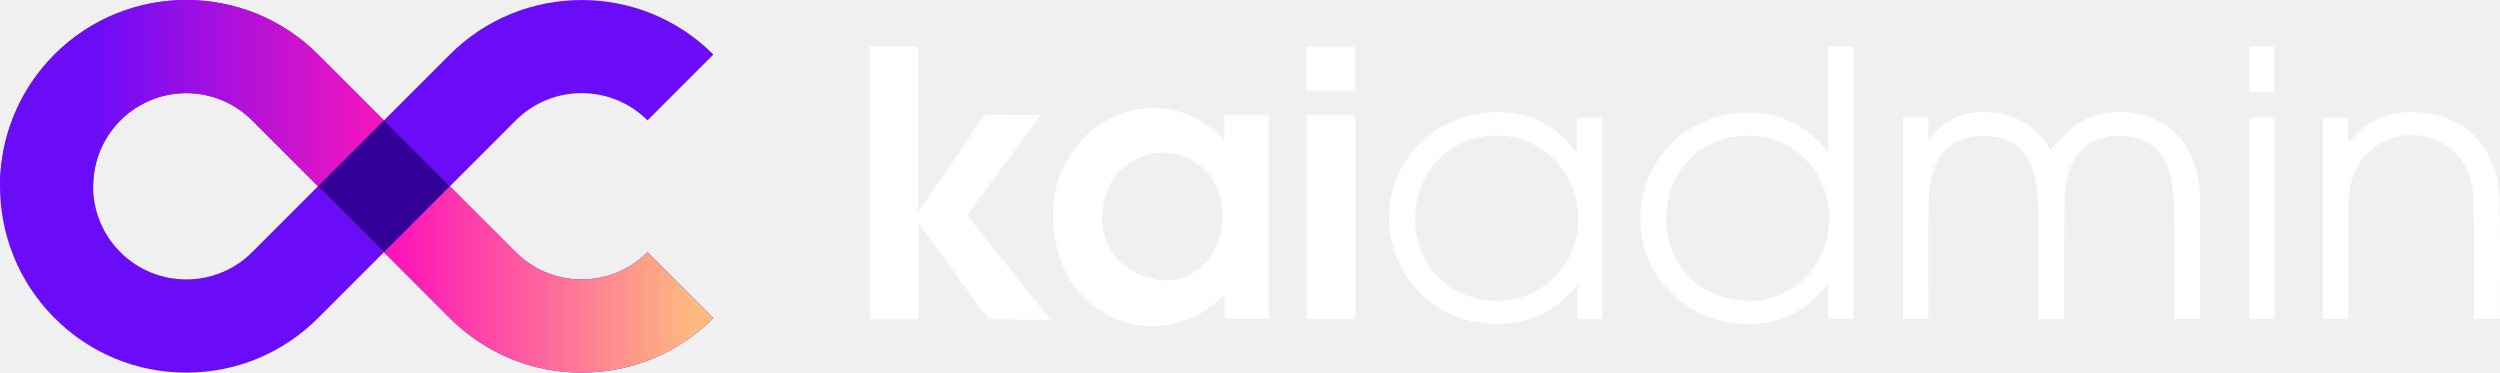
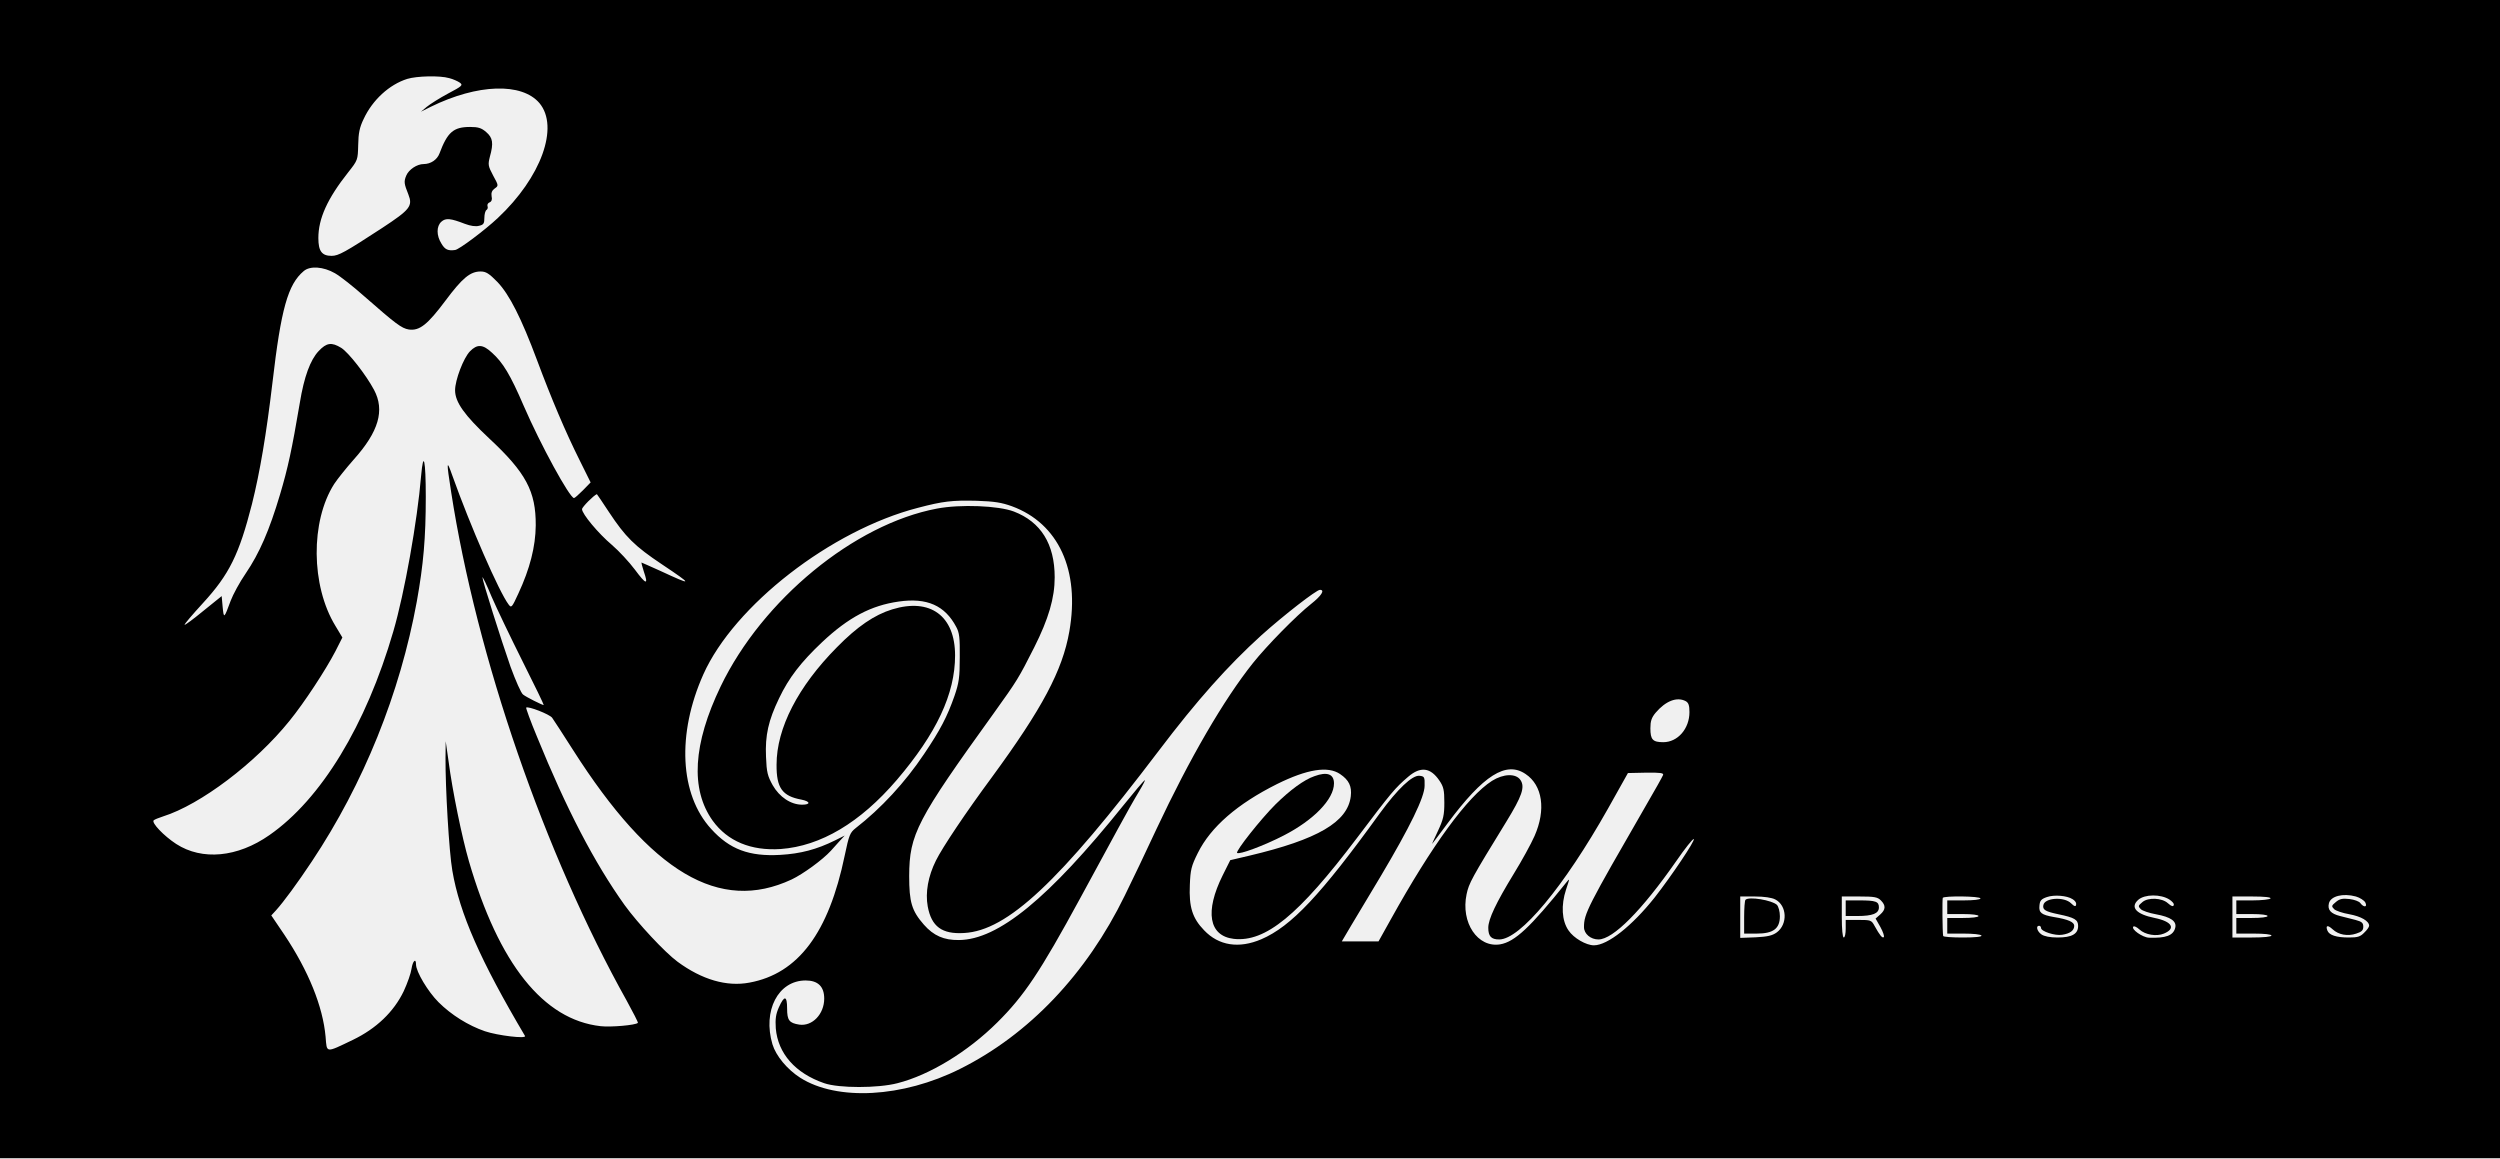
- <svg xmlns="http://www.w3.org/2000/svg" id="Layer_2" data-name="Layer 2" viewBox="0 0 536.59 79.98">
-   <defs>
-     <style>
-       .cls-1 {
-         fill: url(#linear-gradient);
-       }
- 
-       .cls-1, .cls-2, .cls-3, .cls-4 {
-         stroke-width: 0px;
-       }
- 
-       .cls-2 {
-         fill: #6a0cf8;
-       }
- 
-       .cls-3 {
-         fill: #fff;
-       }
- 
-       .cls-4 {
-         fill: #309;
-       }
-     </style>
-     <linearGradient id="linear-gradient" x1="0" y1="39.99" x2="153.12" y2="39.99" gradientUnits="userSpaceOnUse">
-       <stop offset=".13" stop-color="#6a0cf8" />
-       <stop offset=".56" stop-color="#fd16b8" />
-       <stop offset=".97" stop-color="#fdba7f" />
-     </linearGradient>
-   </defs>
-   <g id="Layer_1-2" data-name="Layer 1">
-     <g>
-       <g>
-         <path class="cls-3" d="m408.48,25.24h5.42v4.86c3.63-4.94,8.35-6.49,13.82-5.93,5.49.56,9.65,3.38,12.41,7.92,1.69-1.67,3.19-3.46,4.98-4.88,7.48-5.93,23.64-4.35,26.62,10.68.31,1.58.48,3.21.49,4.83.05,8.32.02,16.65.02,24.97,0,.22-.03.43-.05.75h-5.5v-1.5c0-7.67.08-15.33-.05-23-.04-2.42-.33-4.92-1.03-7.23-1.48-4.89-5.44-7.56-10.61-7.59-5.18-.04-9.15,2.58-10.78,7.39-.63,1.88-1.05,3.92-1.08,5.9-.12,8.15-.06,16.29-.07,24.44,0,.52,0,1.03,0,1.62h-5.54c0-.48,0-.98,0-1.48,0-7.75.1-15.51-.06-23.26-.05-2.54-.44-5.18-1.26-7.57-1.63-4.75-5.6-7.13-10.85-7.04-4.98.09-8.85,2.72-10.33,7.43-.69,2.18-1.03,4.54-1.07,6.82-.13,7.84-.05,15.68-.05,23.52,0,.48,0,.96,0,1.55h-5.44V25.24Z" />
-         <path class="cls-3" d="m392.39,32.68V9.98h5.45v58.45h-5.43v-7.68c-4.96,6.61-11.33,9.32-19.06,8.73-6.29-.48-11.62-3.08-15.82-7.84-7.79-8.81-7.11-22.82,1.4-31.07,8.06-7.81,24.22-10.01,33.46,2.11Zm.28,14.33c.06-9.89-7.62-17.85-17.3-17.92-10.08-.07-17.7,7.57-17.74,17.81-.04,10.13,7.53,17.64,17.84,17.68,9.44.04,17.14-7.84,17.2-17.57Z" />
-         <path class="cls-3" d="m338.47,32.97v-7.72h5.43v43.22h-5.36v-7.29c-4.6,5.71-10.48,8.54-17.71,8.34-7.15-.19-13.24-2.9-17.72-8.57-7.42-9.39-6.39-22.88,2.23-30.7,4.88-4.42,10.66-6.43,17.21-6.16,6.6.28,11.88,3.11,15.93,8.87Zm.29,14c.03-9.86-7.72-17.84-17.35-17.88-10.06-.04-17.66,7.65-17.68,17.88-.02,10.04,7.53,17.58,17.61,17.61,9.66.03,17.39-7.79,17.42-17.61Z" />
-         <path class="cls-3" d="m498.6,25.26h5.38v5.36c.34-.27.52-.36.63-.5,4-5.11,9.42-6.58,15.57-5.9,10.47,1.16,15.94,8.99,16.24,18.18.28,8.45.11,16.91.14,25.36,0,.21-.05.42-.08.69h-5.47c0-.51,0-1.01,0-1.52-.02-8.02.1-16.04-.11-24.05-.14-5.34-2.24-9.85-7.25-12.39-8.15-4.14-17.55.61-19.23,9.68-.28,1.5-.35,3.05-.36,4.57-.04,7.4-.02,14.81-.02,22.21v1.49h-5.44V25.26Z" />
-         <path class="cls-3" d="m482.77,68.46V25.24h5.41v43.22h-5.41Z" />
-         <path class="cls-3" d="m482.78,19.81v-9.82h5.39v9.82h-5.39Z" />
-       </g>
-       <g>
-         <path class="cls-3" d="m262.8,30.14v-5.42h9.55v43.71h-9.51v-5.26c-.54.51-.82.77-1.11,1.04-6.61,6.28-16.71,7.62-24.58,3.09-6.22-3.59-9.53-9.26-10.71-16.2-1.31-7.7.27-14.74,5.48-20.72,6.62-7.59,18.71-10.12,27.93-2.96.98.76,1.84,1.69,2.94,2.72Zm-12.06,30.06c3.83-.09,7.53-2.28,9.92-6.59,1.64-2.97,2.04-6.18,1.62-9.54-1.01-8.05-8.93-13.25-16.6-10.67-5.62,1.89-8.36,6.19-9.05,11.92-.96,7.87,5.19,14.89,14.12,14.88Z" />
-         <path class="cls-3" d="m186.66,10.02h10.4v34.97l.26.14c.26-.35.54-.68.79-1.04,4.16-6.12,8.33-12.23,12.45-18.38.53-.79,1.08-1.07,2.02-1.05,3.5.06,7.01.02,10.82.02-5.35,7.28-10.57,14.37-15.83,21.52,5.92,7.41,11.82,14.79,17.89,22.38-2.67,0-5.05.01-7.44,0-1.96-.01-4.66,0-5.8-.27-.23-.06-2.37-2.93-3.5-4.49-3.52-4.86-7.04-9.72-10.56-14.57-.25-.35-.52-.69-1.01-1.34v20.61h-10.48V10.02Z" />
-         <path class="cls-3" d="m280.5,24.73h10.36v43.74h-10.36V24.73Z" />
-         <path class="cls-3" d="m290.85,19.57h-10.38v-9.54h10.38v9.54Z" />
-       </g>
-     </g>
-     <g>
-       <path class="cls-2" d="m124.83,79.98c-10.68,0-20.73-4.16-28.28-11.72l-14.14-14.14-14.14,14.14c-7.56,7.55-17.6,11.72-28.28,11.72s-20.73-4.16-28.28-11.72C-3.9,52.67-3.9,27.29,11.7,11.7c15.6-15.6,40.97-15.6,56.57,0l14.14,14.14,14.14-14.14c15.6-15.59,40.97-15.6,56.57,0l-14.14,14.14c-7.8-7.8-20.49-7.8-28.28,0l-14.14,14.14,14.14,14.14c3.78,3.78,8.8,5.86,14.14,5.86s10.36-2.08,14.14-5.86l14.14,14.14c-7.56,7.55-17.6,11.72-28.28,11.72ZM39.98,19.99c-5.12,0-10.24,1.95-14.14,5.85-7.8,7.8-7.8,20.49,0,28.28,7.8,7.8,20.49,7.8,28.28,0l14.14-14.14-14.14-14.14c-3.9-3.9-9.02-5.85-14.14-5.85Z" />
-       <path class="cls-1" d="m11.7,11.7C3.9,19.49,0,29.74,0,39.98h19.99c0-5.12,1.95-10.24,5.85-14.14,3.9-3.9,9.02-5.85,14.14-5.85s10.24,1.95,14.14,5.85l14.14,14.14,14.14,14.14,14.14,14.14c7.56,7.55,17.6,11.72,28.28,11.72s20.73-4.16,28.28-11.72l-14.14-14.14c-3.78,3.78-8.8,5.86-14.14,5.86s-10.36-2.08-14.14-5.86l-14.14-14.14h0s-14.14-14.14-14.14-14.14l-14.14-14.14c-15.6-15.59-40.97-15.6-56.57,0Z" />
-       <rect class="cls-4" x="72.41" y="29.98" width="20" height="20" transform="translate(-4.13 69.98) rotate(-45)" />
-     </g>
+ <svg xmlns="http://www.w3.org/2000/svg" version="1.0" width="1280pt" height="593pt" viewBox="0 0 1280 593" preserveAspectRatio="xMidYMid meet">
+   <g transform="translate(0,593) scale(0.1,-0.1)" fill="#000000" stroke="none">
+     <path d="M0 2965 l0 -2965 6400 0 6400 0 0 2965 0 2965 -6400 0 -6400 0 0 -2965z m2300 2565 c20 -5 44 -16 54 -23 18 -13 12 -18 -60 -56 -43 -23 -92 -54 -109 -68 l-30 -25 50 25 c240 118 467 125 557 19 102 -122 9 -380 -213 -588 -67 -63 -199 -162 -219 -164 -36 -5 -52 2 -70 33 -26 41 -26 89 0 112 22 20 48 17 120 -11 29 -11 56 -15 73 -10 23 5 27 12 27 41 0 18 5 37 11 40 6 4 8 13 5 20 -2 7 2 16 11 19 10 4 14 15 10 31 -3 18 2 30 16 40 20 14 20 15 -8 66 -26 49 -27 56 -17 96 20 71 15 98 -19 127 -24 21 -41 26 -82 26 -86 0 -116 -27 -157 -136 -12 -32 -45 -54 -81 -54 -34 0 -76 -28 -89 -59 -13 -31 -11 -42 11 -97 23 -59 9 -77 -134 -171 -190 -124 -224 -143 -259 -143 -50 0 -68 24 -68 91 0 100 46 202 153 337 49 62 49 63 51 140 1 60 7 90 28 133 45 97 131 176 223 205 49 15 167 18 215 4z m-585 -999 c28 -16 95 -69 150 -118 161 -141 191 -164 228 -170 55 -8 96 25 188 148 86 115 126 149 180 149 27 0 43 -10 86 -54 61 -64 122 -184 203 -401 73 -196 147 -370 216 -508 l58 -117 -39 -40 c-22 -22 -42 -40 -46 -40 -22 0 -171 272 -258 473 -68 158 -106 221 -162 271 -47 44 -76 45 -113 7 -33 -34 -76 -147 -76 -199 0 -61 48 -128 175 -247 188 -175 239 -271 238 -445 -1 -109 -30 -222 -89 -349 -33 -72 -36 -75 -50 -56 -49 65 -196 402 -288 660 -30 85 -31 75 -6 -85 131 -845 478 -1851 899 -2604 33 -60 59 -111 57 -113 -11 -12 -140 -23 -191 -17 -293 33 -521 319 -674 844 -36 124 -85 363 -104 510 l-15 105 -1 -85 c-1 -150 18 -481 35 -578 37 -218 144 -461 372 -846 9 -16 -140 2 -205 24 -85 29 -173 84 -238 149 -54 54 -115 156 -115 193 0 35 -17 18 -23 -22 -3 -23 -21 -74 -40 -115 -51 -106 -140 -191 -260 -249 -142 -68 -133 -69 -140 16 -14 155 -87 336 -211 522 l-67 99 24 26 c38 42 109 138 184 251 265 398 451 860 537 1330 34 190 46 325 46 537 0 188 -12 242 -24 106 -19 -230 -85 -600 -142 -795 -140 -482 -370 -860 -635 -1044 -163 -114 -344 -131 -477 -45 -63 41 -128 109 -115 121 4 4 26 13 48 20 191 60 473 273 647 489 75 92 185 260 235 356 l36 71 -36 60 c-125 205 -128 535 -6 726 17 26 62 82 100 125 128 143 160 252 104 357 -41 77 -131 192 -168 215 -49 30 -75 27 -116 -17 -42 -45 -74 -130 -96 -265 -41 -242 -61 -333 -101 -468 -55 -185 -106 -302 -176 -405 -31 -45 -65 -108 -77 -140 -34 -92 -35 -93 -41 -32 l-5 56 -93 -75 c-51 -42 -94 -74 -97 -72 -2 3 40 52 94 111 135 147 185 249 251 507 41 164 74 360 105 622 44 378 79 503 160 571 32 28 101 23 160 -11z m1403 -1223 c84 -127 131 -174 272 -268 160 -107 159 -111 -9 -33 -52 23 -95 43 -97 43 -1 0 4 -20 12 -45 25 -72 13 -70 -45 8 -29 39 -83 97 -118 127 -70 59 -153 159 -153 183 0 11 60 71 76 77 1 0 29 -42 62 -92z m2063 30 c239 -88 349 -328 294 -641 -35 -200 -139 -395 -397 -747 -133 -180 -253 -359 -286 -426 -40 -80 -55 -164 -42 -235 19 -103 73 -143 186 -136 222 12 488 262 996 932 197 260 354 436 527 593 115 103 281 232 299 232 27 0 8 -30 -45 -72 -75 -59 -227 -214 -298 -303 -150 -188 -324 -488 -494 -850 -51 -110 -124 -263 -162 -340 -196 -402 -491 -712 -844 -888 -294 -147 -629 -165 -818 -45 -67 43 -124 112 -142 171 -51 172 29 327 170 327 63 0 95 -31 95 -93 0 -79 -61 -143 -128 -133 -51 8 -62 22 -62 82 0 67 -14 69 -42 7 -16 -36 -19 -60 -16 -108 11 -129 100 -230 248 -281 75 -26 275 -26 375 0 165 42 360 161 511 311 138 137 219 258 424 635 67 124 154 284 193 355 39 72 88 159 109 193 21 35 34 61 29 57 -6 -3 -55 -61 -108 -127 -385 -479 -642 -689 -843 -691 -77 -1 -130 22 -180 79 -62 71 -75 115 -75 249 1 214 38 285 435 836 119 166 125 176 205 334 74 147 105 254 105 359 0 171 -71 284 -209 337 -79 30 -273 38 -394 15 -423 -80 -893 -466 -1107 -910 -142 -295 -156 -527 -41 -688 76 -105 196 -155 348 -145 205 15 407 135 594 353 204 239 299 441 299 638 0 203 -127 296 -322 236 -91 -28 -179 -88 -283 -194 -199 -201 -309 -414 -309 -601 -1 -119 29 -161 127 -179 46 -9 49 -26 4 -26 -58 0 -116 39 -151 100 -26 47 -31 66 -34 145 -5 110 12 186 67 300 50 105 112 185 220 287 135 127 251 188 392 208 145 21 237 -20 295 -130 16 -29 19 -56 18 -155 0 -103 -4 -131 -27 -198 -37 -106 -73 -175 -156 -298 -97 -145 -220 -278 -350 -379 -29 -23 -34 -35 -56 -140 -82 -396 -238 -605 -488 -651 -116 -22 -243 15 -368 107 -65 48 -203 196 -271 290 -155 217 -298 492 -449 863 -33 79 -57 146 -55 148 9 9 120 -34 133 -52 8 -11 56 -85 107 -165 401 -629 750 -835 1119 -663 59 28 159 101 201 147 11 12 31 34 45 50 l26 28 -50 -25 c-93 -46 -176 -68 -280 -74 -159 -9 -259 28 -354 133 -161 176 -176 486 -40 791 158 353 654 738 1099 853 129 34 175 39 300 36 92 -3 128 -9 181 -28z m-2505 -795 c62 -123 110 -223 108 -223 -8 0 -90 41 -106 54 -10 7 -38 71 -64 142 -49 140 -144 441 -144 458 0 6 22 -38 47 -99 26 -60 98 -210 159 -332z m5955 -203 c14 -8 19 -21 19 -56 0 -85 -60 -154 -134 -154 -54 0 -66 13 -66 71 0 37 6 55 27 80 51 60 109 83 154 59z m-1770 -373 c46 -31 61 -63 55 -114 -16 -132 -169 -221 -519 -304 l-98 -23 -39 -78 c-92 -185 -71 -310 57 -325 162 -18 331 120 631 517 175 232 195 256 262 313 63 54 114 48 160 -20 21 -31 25 -48 25 -112 0 -65 -5 -86 -33 -146 -18 -38 -31 -67 -29 -65 3 3 38 50 79 105 183 246 299 320 399 252 87 -58 105 -183 46 -317 -18 -41 -66 -128 -106 -193 -91 -149 -131 -233 -131 -277 0 -44 15 -60 56 -60 107 0 331 269 557 670 l102 182 93 2 c74 1 91 -2 87 -12 -3 -8 -42 -78 -87 -155 -301 -522 -318 -555 -318 -624 0 -34 34 -63 74 -63 75 0 222 148 399 402 44 64 85 115 89 112 9 -6 -114 -189 -200 -299 -116 -146 -241 -245 -311 -245 -40 0 -104 37 -130 76 -35 50 -39 130 -13 209 20 60 20 60 0 35 -183 -228 -262 -302 -337 -315 -115 -19 -203 111 -172 257 12 56 24 79 204 372 79 129 96 176 72 212 -23 35 -87 33 -146 -4 -125 -80 -307 -329 -518 -709 l-63 -113 -94 0 -94 0 49 83 c27 45 95 159 151 252 149 251 224 404 224 462 1 45 -1 48 -26 51 -37 4 -112 -67 -204 -193 -302 -418 -453 -578 -606 -644 -115 -49 -218 -33 -293 46 -60 62 -78 119 -73 232 3 77 7 96 41 164 66 133 202 251 406 353 154 76 260 93 322 51z m3751 -641 c10 -6 18 -16 18 -23 0 -17 -8 -16 -26 2 -35 35 -135 29 -142 -9 -5 -24 10 -33 77 -47 83 -17 101 -28 101 -60 0 -41 -32 -59 -105 -59 -39 0 -69 6 -83 16 -22 15 -30 44 -12 44 6 0 10 -5 10 -11 0 -18 72 -41 108 -35 41 6 62 22 62 46 0 19 -31 33 -105 45 -63 11 -77 22 -73 58 2 26 9 34 38 44 37 13 103 8 132 -11z m496 -2 c12 -8 22 -19 22 -24 0 -14 -11 -12 -31 6 -30 27 -100 30 -129 6 -23 -19 -24 -22 -9 -37 8 -8 43 -20 77 -26 77 -14 108 -36 99 -70 -10 -39 -48 -53 -134 -50 -33 1 -94 44 -80 57 4 4 18 -3 31 -15 29 -27 87 -37 125 -21 63 26 42 62 -47 80 -95 19 -127 55 -84 93 33 29 115 30 160 1z m954 16 c21 -6 42 -20 48 -30 13 -25 -7 -28 -25 -4 -6 9 -31 18 -56 21 -35 4 -50 1 -69 -15 -23 -19 -24 -22 -9 -37 8 -8 43 -20 78 -26 60 -11 101 -35 101 -59 0 -6 -11 -22 -25 -35 -20 -21 -34 -25 -79 -25 -64 0 -101 12 -110 36 -10 27 2 29 27 6 30 -28 77 -37 121 -22 28 9 36 17 36 35 0 20 -7 26 -40 35 -22 5 -57 15 -79 20 -48 12 -65 32 -57 65 9 37 72 53 138 35z m-2973 -15 c61 -31 65 -127 8 -169 -22 -16 -47 -22 -108 -25 l-79 -3 0 106 0 106 75 0 c47 0 87 -6 104 -15z m541 -5 c26 -26 25 -47 -3 -72 l-24 -21 25 -44 c13 -24 21 -47 17 -51 -7 -7 -20 8 -47 57 -16 30 -20 31 -83 31 l-65 0 0 -45 c0 -25 -4 -45 -10 -45 -6 0 -10 42 -10 105 l0 105 90 0 c77 0 93 -3 110 -20z m510 10 c0 -6 -35 -10 -85 -10 l-85 0 0 -35 0 -35 80 0 c47 0 80 -4 80 -10 0 -6 -33 -10 -80 -10 l-80 0 0 -40 0 -40 84 0 c47 0 88 -4 91 -10 4 -6 -30 -10 -94 -10 -56 0 -102 3 -102 8 -4 22 -5 188 -2 195 6 11 193 9 193 -3z m1485 0 c-3 -5 -44 -10 -91 -10 l-84 0 0 -35 0 -35 80 0 c47 0 80 -4 80 -10 0 -6 -33 -10 -80 -10 l-80 0 0 -40 0 -40 90 0 c53 0 90 -4 90 -10 0 -6 -40 -10 -100 -10 l-100 0 0 105 0 105 101 0 c64 0 98 -4 94 -10z" />
+     <path d="M6730 1956 c-53 -18 -125 -71 -200 -145 -75 -75 -205 -239 -196 -248 10 -10 137 37 238 89 154 79 258 186 258 267 0 48 -35 61 -100 37z" />
+     <path d="M8937 1323 c-4 -3 -7 -44 -7 -90 l0 -83 64 0 c85 0 119 25 119 89 0 24 -7 49 -15 58 -25 24 -144 44 -161 26z" />
+     <path d="M9450 1280 l0 -40 59 0 c79 0 111 13 111 44 0 30 -15 36 -101 36 l-69 0 0 -40z" />
  </g>
</svg>
